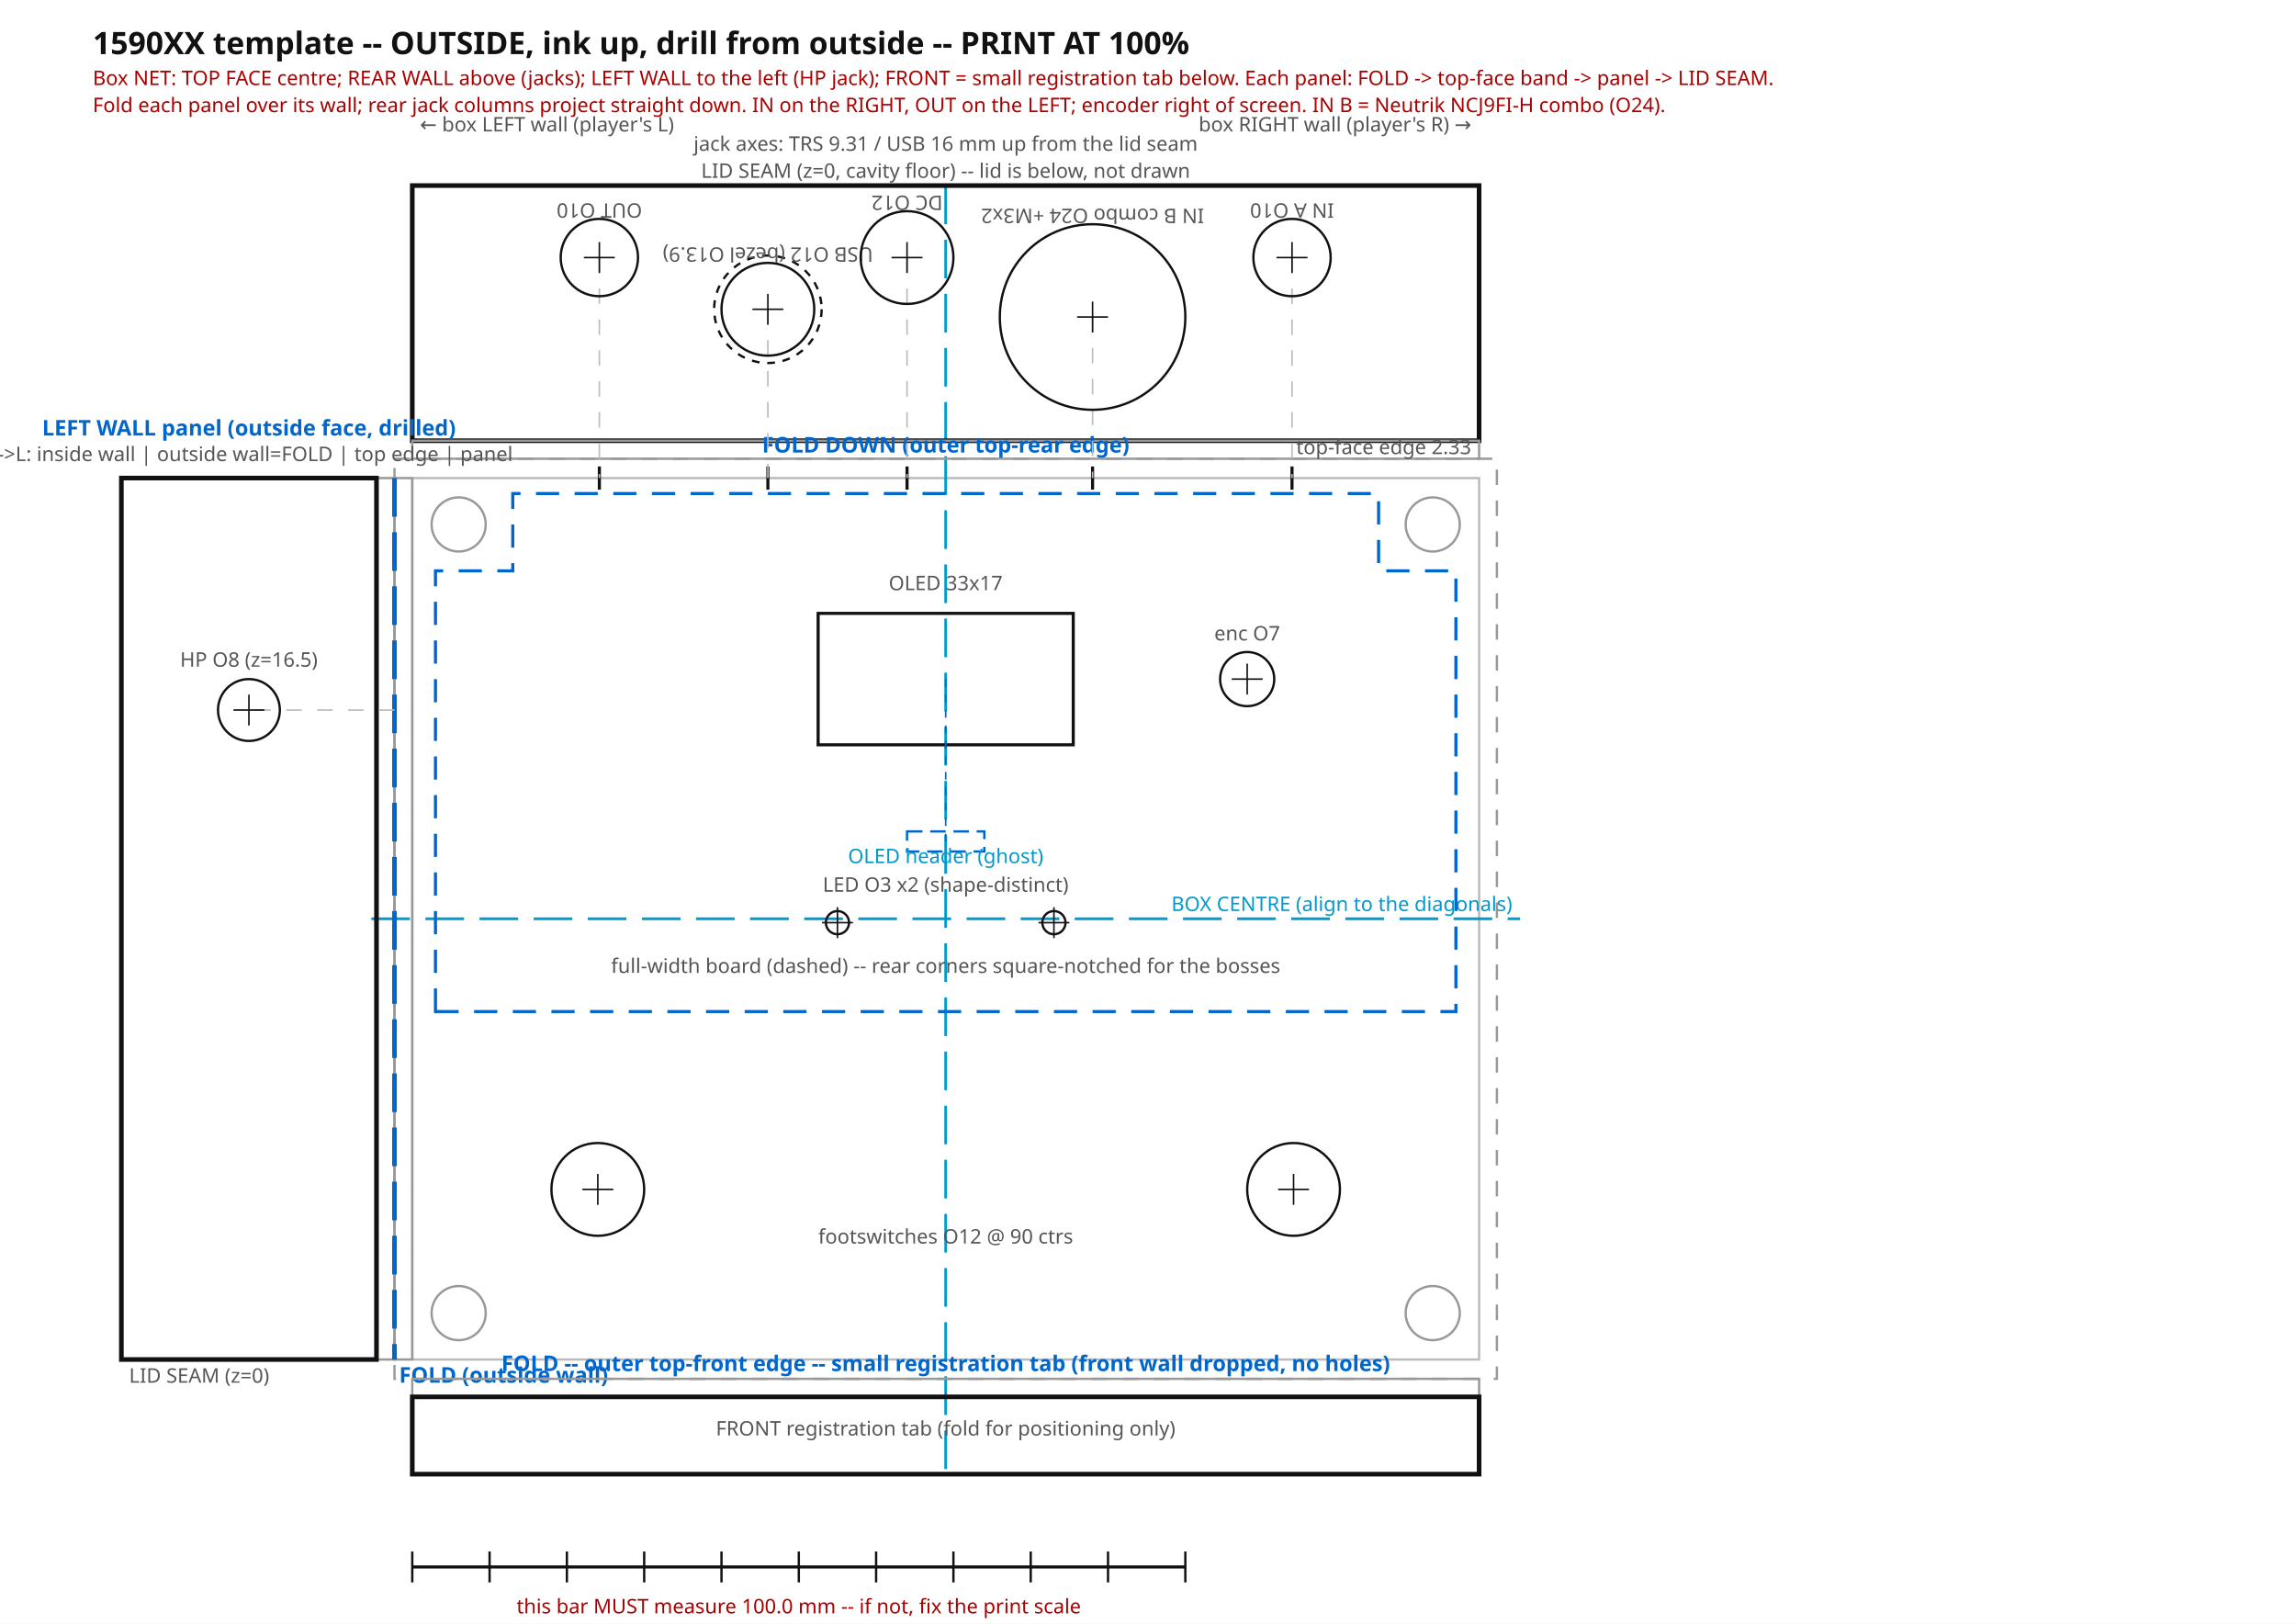
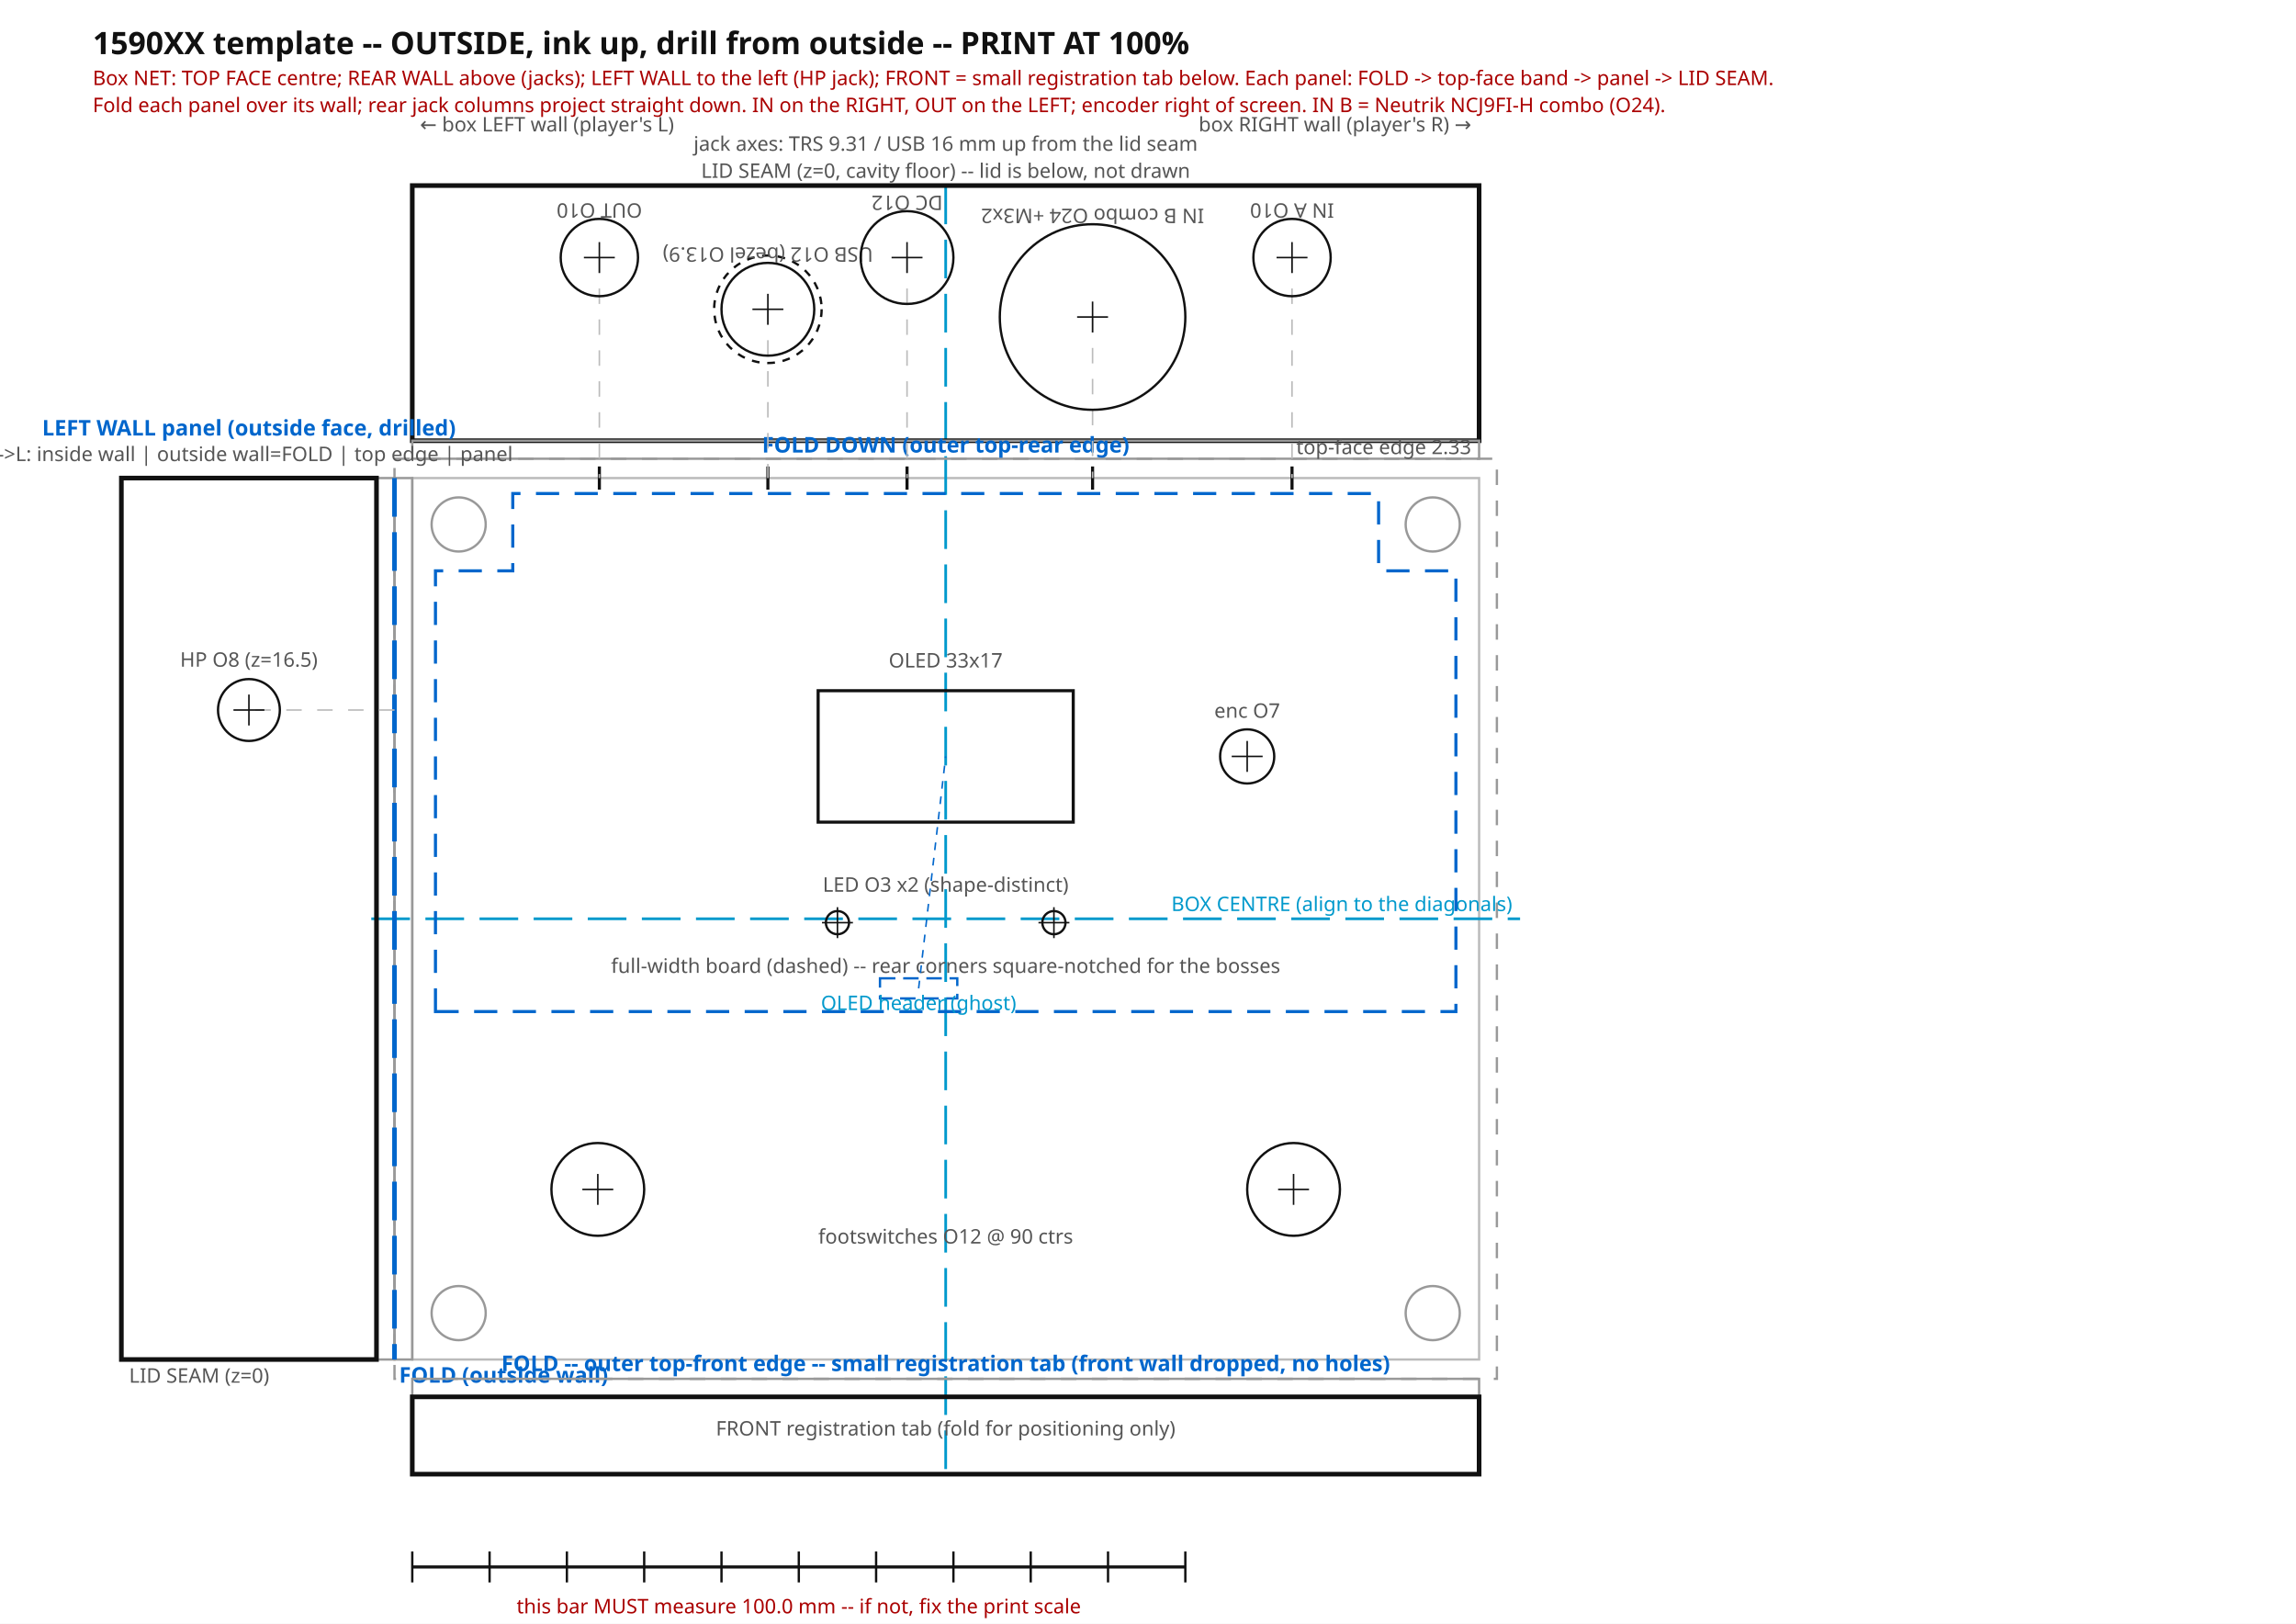
<svg xmlns="http://www.w3.org/2000/svg" width="297.0mm" height="210.0mm" viewBox="0 0 297.0 210.0">
  <style>text{font-family:sans-serif;fill:#111}.lbl{font-size:3.2px}.dim{font-size:2.6px;fill:#555}.ttl{font-size:4px;font-weight:bold}.note{font-size:2.6px;fill:#a00}.ctr{font-size:2.6px;fill:#09c}.fold{font-size:2.8px;fill:#06c;font-weight:bold}</style>
  <rect x="0" y="0" width="297.0" height="210.0" fill="#fff" />
  <text x="12.00" y="7.00" class="ttl" text-anchor="start">1590XX template -- OUTSIDE, ink up, drill from outside -- PRINT AT 100%</text>
  <text x="12.00" y="11.00" class="note" text-anchor="start">Box NET: TOP FACE centre; REAR WALL above (jacks); LEFT WALL to the left (HP jack); FRONT = small registration tab below. Each panel: FOLD -&gt; top-face band -&gt; panel -&gt; LID SEAM.</text>
  <text x="12.00" y="14.50" class="note" text-anchor="start">Fold each panel over its wall; rear jack columns project straight down. IN on the RIGHT, OUT on the LEFT; encoder right of screen. IN B = Neutrik NCJ9FI-H combo (O24).</text>
  <rect x="51.03" y="59.33" width="142.60" height="119.00" fill="none" stroke="#999" stroke-width="0.3" stroke-dasharray="2 2" />
  <rect x="53.33" y="61.83" width="138.00" height="114.00" fill="none" stroke="#bbb" stroke-width="0.3" />
  <line x1="122.33" y1="24.00" x2="122.33" y2="190.66" stroke="#09c" stroke-width="0.35" stroke-dasharray="5 2" />
  <line x1="48.03" y1="118.83" x2="196.63" y2="118.83" stroke="#09c" stroke-width="0.35" stroke-dasharray="5 2" />
  <text x="195.63" y="117.83" class="ctr" text-anchor="end">BOX CENTRE (align to the diagonals)</text>
  <circle cx="59.33" cy="169.83" r="3.50" fill="none" stroke="#999" stroke-width="0.3" />
  <circle cx="59.33" cy="67.83" r="3.50" fill="none" stroke="#999" stroke-width="0.3" />
  <circle cx="185.33" cy="169.83" r="3.50" fill="none" stroke="#999" stroke-width="0.3" />
  <circle cx="185.33" cy="67.83" r="3.50" fill="none" stroke="#999" stroke-width="0.3" />
  <polygon points="56.33,130.83 188.33,130.83 188.33,73.83 178.33,73.83 178.33,63.83 66.33,63.83 66.33,73.83 56.33,73.83" fill="none" stroke="#06c" stroke-width="0.4" stroke-dasharray="3 2" />
  <text x="122.33" y="125.83" class="dim" text-anchor="middle">full-width board (dashed) -- rear corners square-notched for the bosses</text>
  <circle cx="77.33" cy="153.83" r="6.00" fill="none" stroke="#111" stroke-width="0.3" />
  <line x1="75.33" y1="153.83" x2="79.33" y2="153.83" stroke="#111" stroke-width="0.2" />
  <line x1="77.33" y1="151.83" x2="77.33" y2="155.83" stroke="#111" stroke-width="0.2" />
  <circle cx="167.33" cy="153.83" r="6.00" fill="none" stroke="#111" stroke-width="0.3" />
  <line x1="165.33" y1="153.83" x2="169.33" y2="153.83" stroke="#111" stroke-width="0.2" />
  <line x1="167.33" y1="151.83" x2="167.33" y2="155.83" stroke="#111" stroke-width="0.2" />
  <text x="122.33" y="160.83" class="dim" text-anchor="middle">footswitches O12 @ 90 ctrs</text>
  <circle cx="108.33" cy="119.33" r="1.50" fill="none" stroke="#111" stroke-width="0.3" />
  <line x1="106.33" y1="119.33" x2="110.33" y2="119.33" stroke="#111" stroke-width="0.2" />
  <line x1="108.33" y1="117.33" x2="108.33" y2="121.33" stroke="#111" stroke-width="0.2" />
  <circle cx="136.33" cy="119.33" r="1.50" fill="none" stroke="#111" stroke-width="0.3" />
  <line x1="134.33" y1="119.33" x2="138.33" y2="119.33" stroke="#111" stroke-width="0.2" />
  <line x1="136.33" y1="117.33" x2="136.33" y2="121.33" stroke="#111" stroke-width="0.2" />
  <text x="122.33" y="115.33" class="dim" text-anchor="middle">LED O3 x2 (shape-distinct)</text>
-   <rect x="105.83" y="79.33" width="33.00" height="17.00" fill="none" stroke="#111" stroke-width="0.4" />
-   <text x="122.33" y="76.33" class="dim" text-anchor="middle">OLED 33x17</text>
-   <rect x="117.33" y="107.53" width="10.00" height="2.60" fill="none" stroke="#06c" stroke-width="0.3" stroke-dasharray="2 1" />
-   <line x1="122.33" y1="108.83" x2="122.33" y2="87.83" stroke="#06c" stroke-width="0.2" stroke-dasharray="1 1" />
-   <text x="122.33" y="111.63" class="ctr" text-anchor="middle">OLED header (ghost)</text>
-   <circle cx="161.33" cy="87.83" r="3.50" fill="none" stroke="#111" stroke-width="0.3" />
-   <line x1="159.33" y1="87.83" x2="163.33" y2="87.83" stroke="#111" stroke-width="0.2" />
-   <line x1="161.33" y1="85.83" x2="161.33" y2="89.83" stroke="#111" stroke-width="0.2" />
-   <text x="161.33" y="82.83" class="dim" text-anchor="middle">enc O7</text>
+   <rect x="105.83" y="89.33" width="33.00" height="17.00" fill="none" stroke="#111" stroke-width="0.4" />
+   <text x="122.33" y="86.33" class="dim" text-anchor="middle">OLED 33x17</text>
+   <rect x="113.83" y="126.53" width="10.00" height="2.60" fill="none" stroke="#06c" stroke-width="0.3" stroke-dasharray="2 1" />
+   <line x1="118.83" y1="127.83" x2="122.33" y2="97.83" stroke="#06c" stroke-width="0.2" stroke-dasharray="1 1" />
+   <text x="118.83" y="130.63" class="ctr" text-anchor="middle">OLED header (ghost)</text>
+   <circle cx="161.33" cy="97.83" r="3.50" fill="none" stroke="#111" stroke-width="0.3" />
+   <line x1="159.33" y1="97.83" x2="163.33" y2="97.83" stroke="#111" stroke-width="0.2" />
+   <line x1="161.33" y1="95.83" x2="161.33" y2="99.83" stroke="#111" stroke-width="0.2" />
+   <text x="161.33" y="92.83" class="dim" text-anchor="middle">enc O7</text>
  <line x1="77.53" y1="60.33" x2="77.53" y2="63.33" stroke="#111" stroke-width="0.4" />
  <line x1="99.33" y1="60.33" x2="99.33" y2="63.33" stroke="#111" stroke-width="0.4" />
  <line x1="117.33" y1="60.33" x2="117.33" y2="63.33" stroke="#111" stroke-width="0.4" />
  <line x1="141.33" y1="60.33" x2="141.33" y2="63.33" stroke="#111" stroke-width="0.4" />
  <line x1="167.13" y1="60.33" x2="167.13" y2="63.33" stroke="#111" stroke-width="0.4" />
  <rect x="53.33" y="24.00" width="138.00" height="33.00" fill="none" stroke="#111" stroke-width="0.6" />
  <rect x="53.33" y="57.00" width="138.00" height="2.33" fill="none" stroke="#999" stroke-width="0.3" />
  <text x="190.33" y="58.73" class="dim" text-anchor="end">top-face edge 2.33</text>
  <text x="122.33" y="58.53" class="fold" text-anchor="middle">FOLD DOWN (outer top-rear edge)</text>
  <text x="122.33" y="23.00" class="dim" text-anchor="middle">LID SEAM (z=0, cavity floor) -- lid is below, not drawn</text>
  <text x="54.33" y="17.00" class="dim" text-anchor="start">← box LEFT wall (player's L)</text>
  <text x="190.33" y="17.00" class="dim" text-anchor="end">box RIGHT wall (player's R) →</text>
  <text x="122.33" y="19.50" class="dim" text-anchor="middle">jack axes: TRS 9.31 / USB 16 mm up from the lid seam</text>
  <line x1="77.53" y1="33.31" x2="77.53" y2="61.83" stroke="#bbb" stroke-width="0.2" stroke-dasharray="2 2" />
  <circle cx="77.53" cy="33.31" r="5.00" fill="none" stroke="#111" stroke-width="0.3" />
  <line x1="75.53" y1="33.31" x2="79.53" y2="33.31" stroke="#111" stroke-width="0.2" />
  <line x1="77.53" y1="31.31" x2="77.53" y2="35.31" stroke="#111" stroke-width="0.2" />
  <text x="77.53" y="26.31" class="dim" text-anchor="middle" transform="matrix(-1,0,0,-1,155.06,52.62)">OUT O10</text>
  <line x1="99.33" y1="40.00" x2="99.33" y2="61.83" stroke="#bbb" stroke-width="0.2" stroke-dasharray="2 2" />
  <circle cx="99.33" cy="40.00" r="6.00" fill="none" stroke="#111" stroke-width="0.3" />
  <line x1="97.33" y1="40.00" x2="101.33" y2="40.00" stroke="#111" stroke-width="0.2" />
  <line x1="99.33" y1="38.00" x2="99.33" y2="42.00" stroke="#111" stroke-width="0.2" />
  <circle cx="99.33" cy="40.00" r="6.95" fill="none" stroke="#111" stroke-width="0.3" stroke-dasharray="1 1" />
  <text x="99.33" y="32.00" class="dim" text-anchor="middle" transform="matrix(-1,0,0,-1,198.66,64.00)">USB O12 (bezel O13.9)</text>
  <line x1="117.33" y1="33.31" x2="117.33" y2="61.83" stroke="#bbb" stroke-width="0.2" stroke-dasharray="2 2" />
  <circle cx="117.33" cy="33.31" r="6.00" fill="none" stroke="#111" stroke-width="0.3" />
  <line x1="115.33" y1="33.31" x2="119.33" y2="33.31" stroke="#111" stroke-width="0.2" />
  <line x1="117.33" y1="31.31" x2="117.33" y2="35.31" stroke="#111" stroke-width="0.2" />
  <text x="117.33" y="25.31" class="dim" text-anchor="middle" transform="matrix(-1,0,0,-1,234.66,50.62)">DC O12</text>
  <line x1="141.33" y1="41.00" x2="141.33" y2="61.83" stroke="#bbb" stroke-width="0.2" stroke-dasharray="2 2" />
  <circle cx="141.33" cy="41.00" r="12.00" fill="none" stroke="#111" stroke-width="0.3" />
  <line x1="139.33" y1="41.00" x2="143.33" y2="41.00" stroke="#111" stroke-width="0.2" />
  <line x1="141.33" y1="39.00" x2="141.33" y2="43.00" stroke="#111" stroke-width="0.2" />
  <text x="141.33" y="27.00" class="dim" text-anchor="middle" transform="matrix(-1,0,0,-1,282.66,54.00)">IN B combo O24 +M3x2</text>
  <line x1="167.13" y1="33.31" x2="167.13" y2="61.83" stroke="#bbb" stroke-width="0.2" stroke-dasharray="2 2" />
  <circle cx="167.13" cy="33.31" r="5.00" fill="none" stroke="#111" stroke-width="0.3" />
  <line x1="165.13" y1="33.31" x2="169.13" y2="33.31" stroke="#111" stroke-width="0.2" />
  <line x1="167.13" y1="31.31" x2="167.13" y2="35.31" stroke="#111" stroke-width="0.2" />
  <text x="167.13" y="26.31" class="dim" text-anchor="middle" transform="matrix(-1,0,0,-1,334.26,52.62)">IN A O10</text>
  <rect x="51.03" y="61.83" width="2.30" height="114.00" fill="none" stroke="#999" stroke-width="0.3" />
  <rect x="48.70" y="61.83" width="2.33" height="114.00" fill="none" stroke="#999" stroke-width="0.3" />
  <rect x="15.70" y="61.83" width="33.00" height="114.00" fill="none" stroke="#111" stroke-width="0.6" />
  <line x1="51.03" y1="61.83" x2="51.03" y2="175.83" stroke="#06c" stroke-width="0.6" stroke-dasharray="5 2" />
  <text x="32.20" y="56.33" class="fold" text-anchor="middle">LEFT WALL panel (outside face, drilled)</text>
  <text x="32.20" y="59.63" class="dim" text-anchor="middle">R-&gt;L: inside wall | outside wall=FOLD | top edge | panel</text>
  <text x="16.70" y="178.83" class="dim" text-anchor="start">LID SEAM (z=0)</text>
  <text x="51.63" y="178.83" class="fold" text-anchor="start">FOLD (outside wall)</text>
  <line x1="51.03" y1="91.83" x2="32.20" y2="91.83" stroke="#bbb" stroke-width="0.2" stroke-dasharray="2 2" />
  <circle cx="32.20" cy="91.83" r="4.00" fill="none" stroke="#111" stroke-width="0.3" />
  <line x1="30.20" y1="91.83" x2="34.20" y2="91.83" stroke="#111" stroke-width="0.2" />
  <line x1="32.20" y1="89.83" x2="32.20" y2="93.83" stroke="#111" stroke-width="0.2" />
  <text x="32.20" y="86.23" class="dim" text-anchor="middle">HP O8 (z=16.5)</text>
  <text x="122.33" y="177.33" class="fold" text-anchor="middle">FOLD -- outer top-front edge -- small registration tab (front wall dropped, no holes)</text>
  <rect x="53.33" y="178.33" width="138.00" height="2.33" fill="none" stroke="#999" stroke-width="0.3" />
  <rect x="53.33" y="180.66" width="138.00" height="10.00" fill="none" stroke="#111" stroke-width="0.6" />
  <text x="122.33" y="185.66" class="dim" text-anchor="middle">FRONT registration tab (fold for positioning only)</text>
  <line x1="53.33" y1="202.66" x2="153.33" y2="202.66" stroke="#111" stroke-width="0.4" />
  <line x1="53.33" y1="200.66" x2="53.33" y2="204.66" stroke="#111" stroke-width="0.3" />
  <line x1="63.33" y1="200.66" x2="63.33" y2="204.66" stroke="#111" stroke-width="0.3" />
  <line x1="73.33" y1="200.66" x2="73.33" y2="204.66" stroke="#111" stroke-width="0.3" />
  <line x1="83.33" y1="200.66" x2="83.33" y2="204.66" stroke="#111" stroke-width="0.3" />
  <line x1="93.33" y1="200.66" x2="93.33" y2="204.66" stroke="#111" stroke-width="0.3" />
  <line x1="103.33" y1="200.66" x2="103.33" y2="204.66" stroke="#111" stroke-width="0.3" />
  <line x1="113.33" y1="200.66" x2="113.33" y2="204.66" stroke="#111" stroke-width="0.3" />
  <line x1="123.33" y1="200.66" x2="123.33" y2="204.66" stroke="#111" stroke-width="0.3" />
  <line x1="133.33" y1="200.66" x2="133.33" y2="204.66" stroke="#111" stroke-width="0.3" />
  <line x1="143.33" y1="200.66" x2="143.33" y2="204.66" stroke="#111" stroke-width="0.3" />
  <line x1="153.33" y1="200.66" x2="153.33" y2="204.66" stroke="#111" stroke-width="0.3" />
  <text x="103.33" y="208.66" class="note" text-anchor="middle">this bar MUST measure 100.0 mm -- if not, fix the print scale</text>
</svg>
